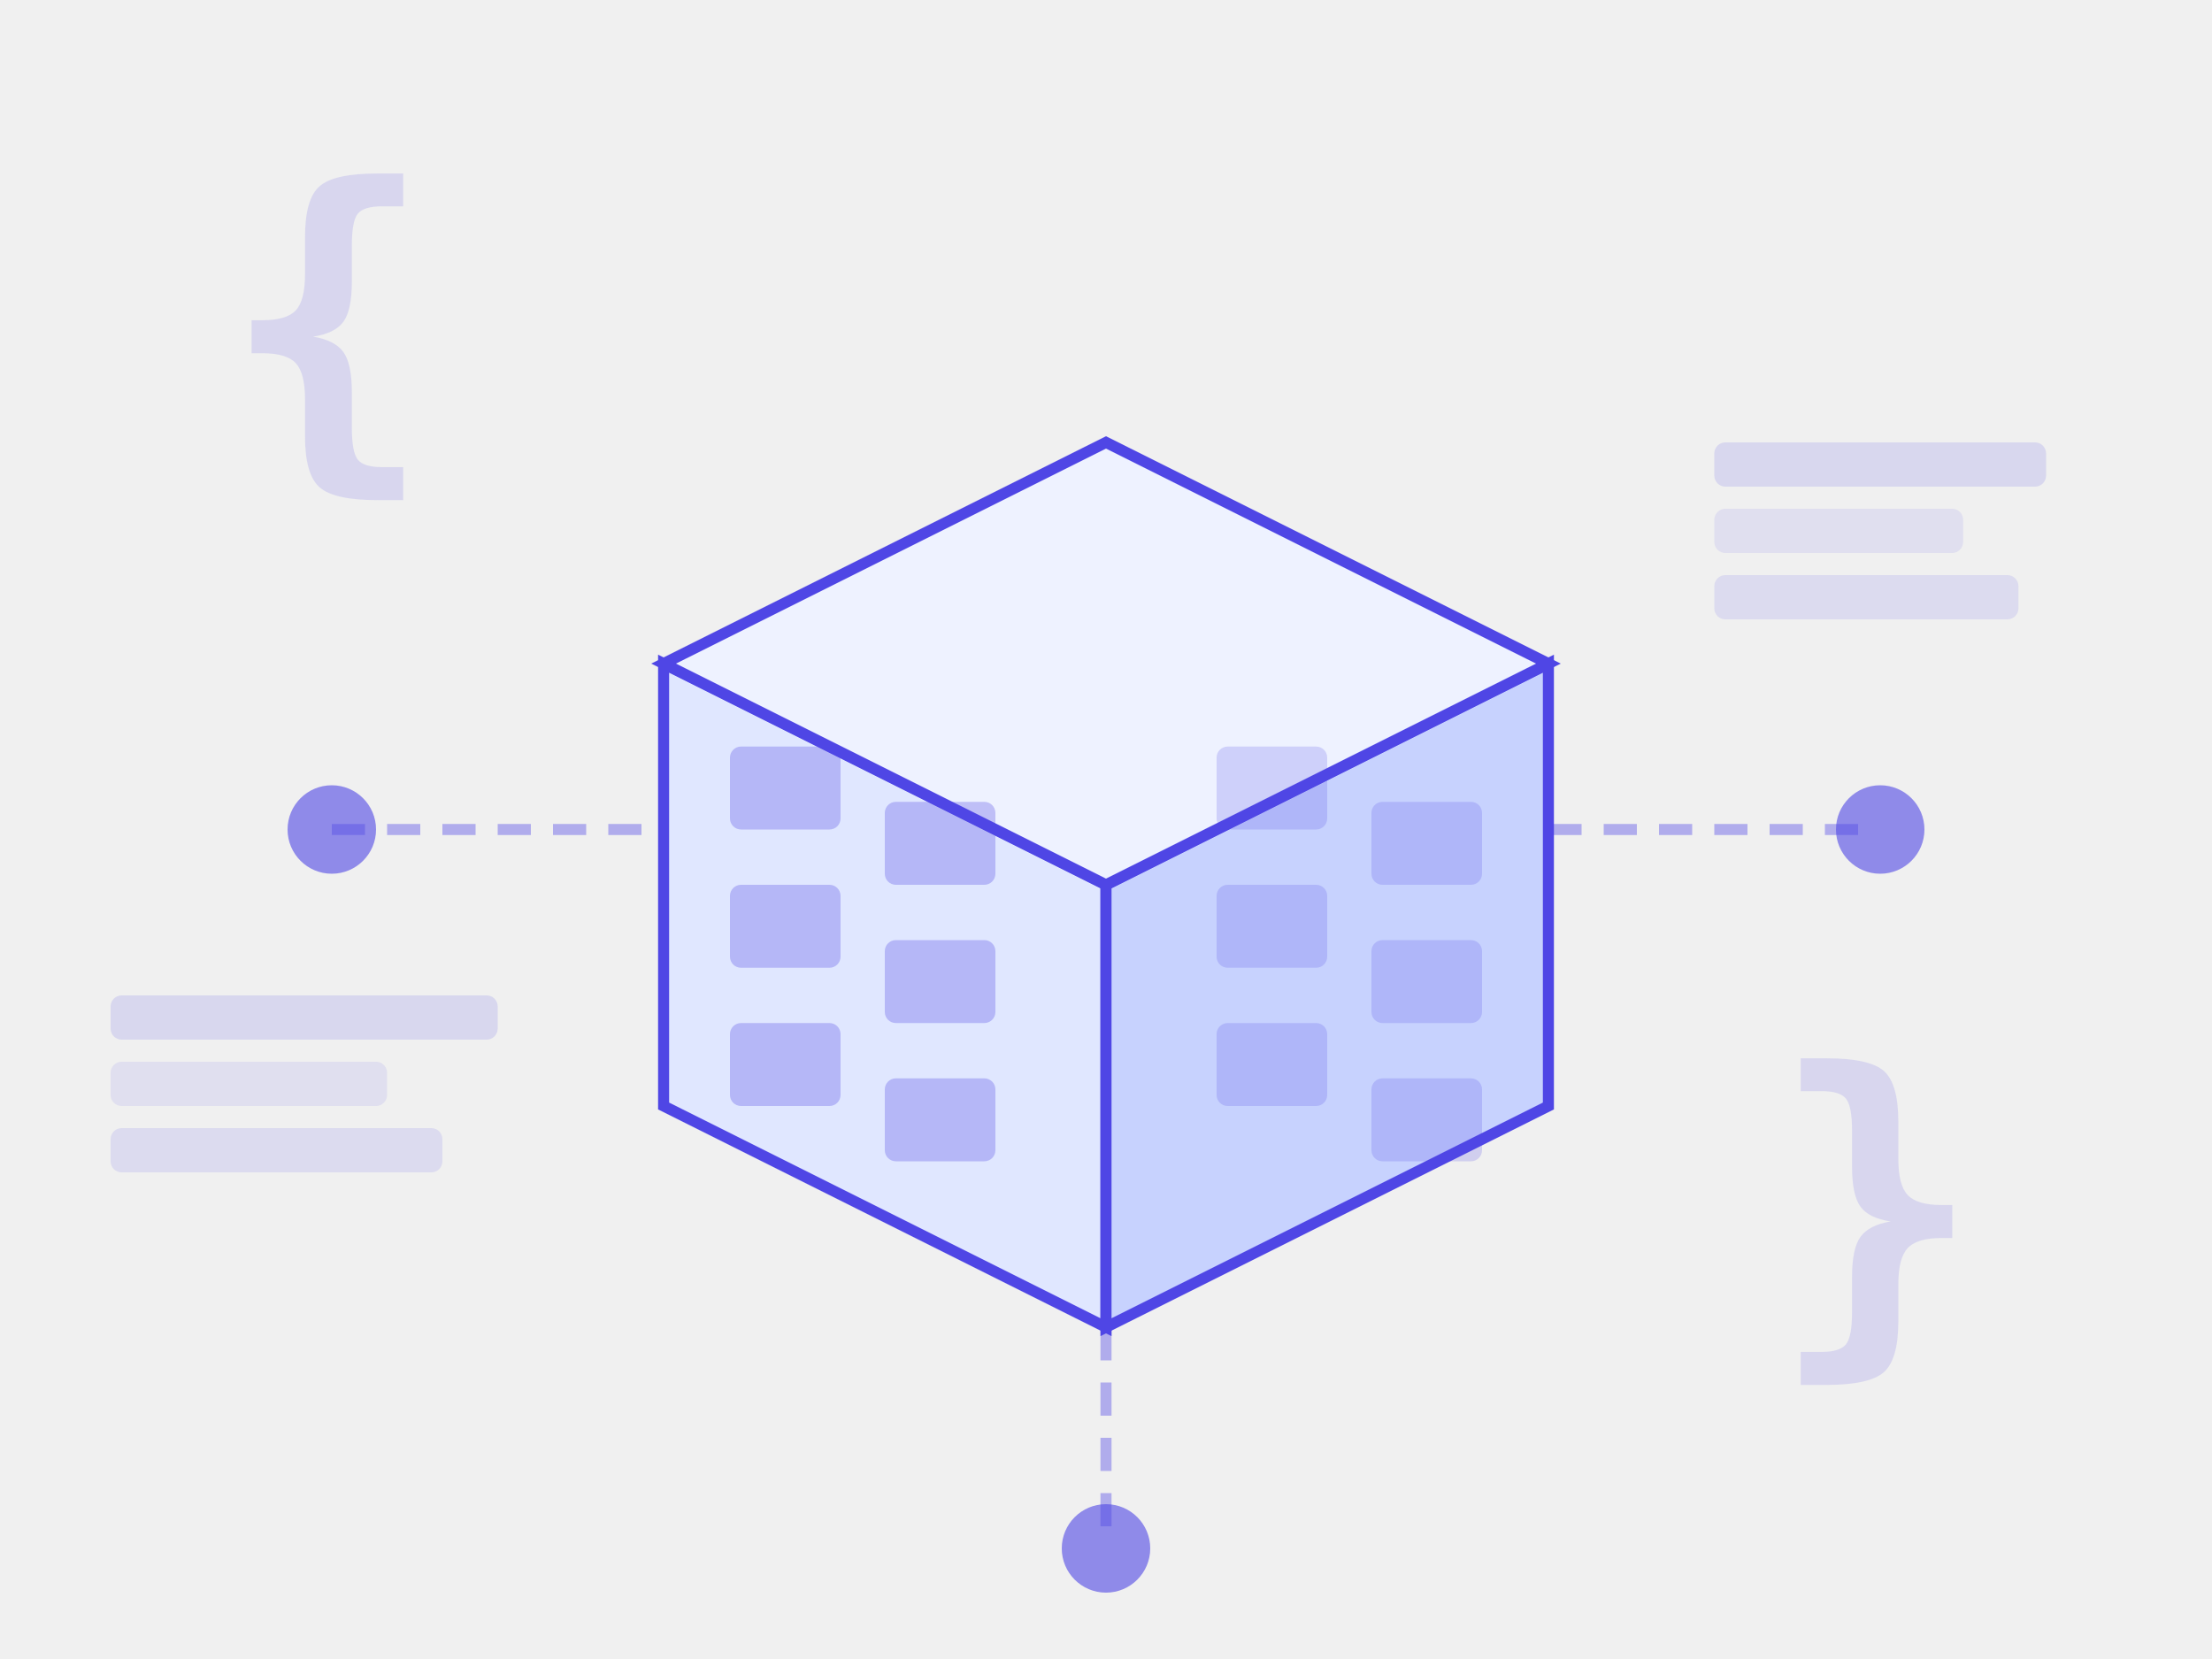
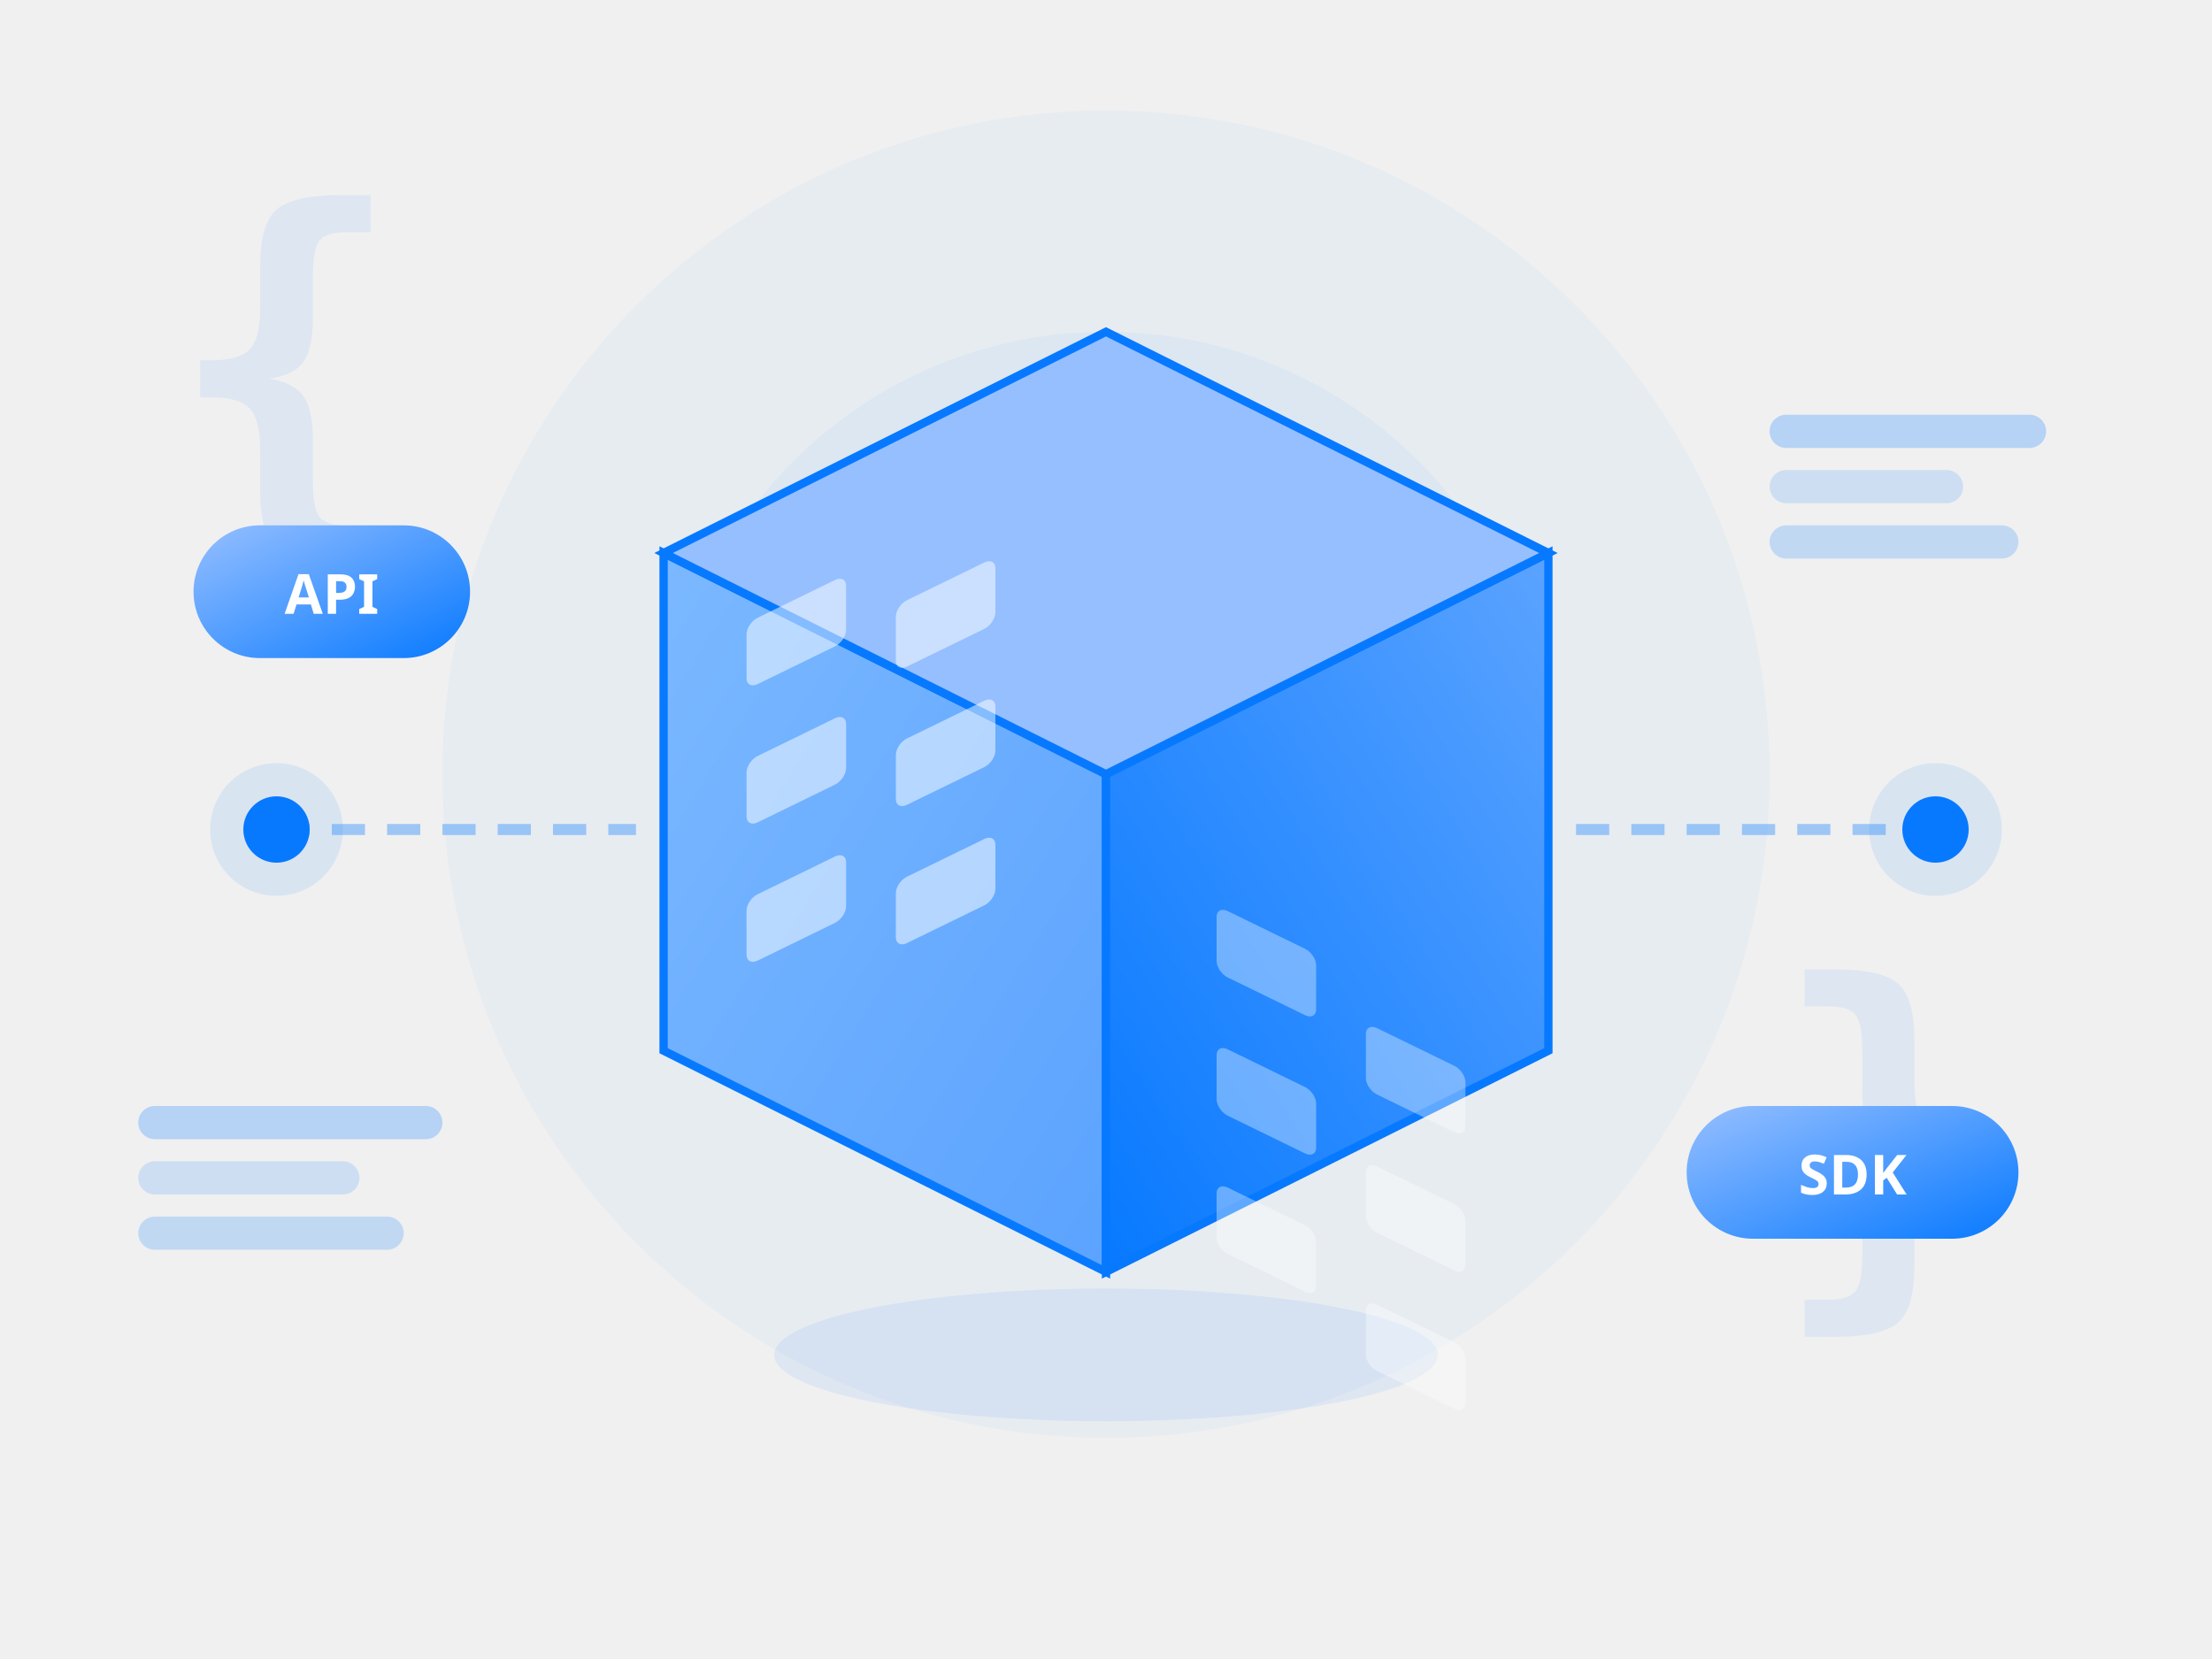
<svg xmlns="http://www.w3.org/2000/svg" viewBox="0 0 400 300" fill="none">
-   <text x="40" y="80" font-family="monospace" font-size="64" font-weight="bold" fill="#4F46E5" opacity="0.15">{</text>
-   <text x="320" y="240" font-family="monospace" font-size="64" font-weight="bold" fill="#4F46E5" opacity="0.15">}</text>
-   <g transform="translate(120, 60)">
-     <path d="M80 180 L0 140 L0 60 L80 100 Z" fill="#E0E7FF" stroke="#4F46E5" stroke-width="2" />
-     <path d="M80 180 L160 140 L160 60 L80 100 Z" fill="#C7D2FE" stroke="#4F46E5" stroke-width="2" />
-     <path d="M0 60 L80 20 L160 60 L80 100 Z" fill="#EEF2FF" stroke="#4F46E5" stroke-width="2" />
-     <rect x="12" y="75" width="20" height="15" fill="#4F46E5" opacity="0.3" rx="2" />
-     <rect x="12" y="100" width="20" height="15" fill="#4F46E5" opacity="0.3" rx="2" />
-     <rect x="12" y="125" width="20" height="15" fill="#4F46E5" opacity="0.3" rx="2" />
-     <rect x="40" y="85" width="20" height="15" fill="#4F46E5" opacity="0.3" rx="2" />
-     <rect x="40" y="110" width="20" height="15" fill="#4F46E5" opacity="0.3" rx="2" />
-     <rect x="40" y="135" width="20" height="15" fill="#4F46E5" opacity="0.3" rx="2" />
-     <rect x="100" y="75" width="20" height="15" fill="#4F46E5" opacity="0.2" rx="2" />
-     <rect x="100" y="100" width="20" height="15" fill="#4F46E5" opacity="0.2" rx="2" />
-     <rect x="100" y="125" width="20" height="15" fill="#4F46E5" opacity="0.2" rx="2" />
-     <rect x="128" y="85" width="20" height="15" fill="#4F46E5" opacity="0.2" rx="2" />
-     <rect x="128" y="110" width="20" height="15" fill="#4F46E5" opacity="0.2" rx="2" />
-     <rect x="128" y="135" width="20" height="15" fill="#4F46E5" opacity="0.2" rx="2" />
+   <defs>
+     <linearGradient id="flinkerGrad" x1="0%" y1="0%" x2="100%" y2="100%">
+       <stop offset="0%" stop-color="#96BFFF" />
+       <stop offset="100%" stop-color="#0779FF" />
+     </linearGradient>
+     <linearGradient id="buildingLeft" x1="0%" y1="0%" x2="100%" y2="100%">
+       <stop offset="0%" stop-color="#7BB8FF" />
+       <stop offset="100%" stop-color="#5BA3FF" />
+     </linearGradient>
+     <linearGradient id="buildingRight" x1="100%" y1="0%" x2="0%" y2="100%">
+       <stop offset="0%" stop-color="#5BA3FF" />
+       <stop offset="100%" stop-color="#0779FF" />
+     </linearGradient>
+   </defs>
+   <circle cx="200" cy="140" r="120" fill="#0779FF" opacity="0.04" />
+   <circle cx="200" cy="140" r="80" fill="#0779FF" opacity="0.05" />
+   <text x="30" y="90" font-family="ui-monospace, monospace" font-size="72" font-weight="bold" fill="#0779FF" opacity="0.08">{</text>
+   <text x="320" y="230" font-family="ui-monospace, monospace" font-size="72" font-weight="bold" fill="#0779FF" opacity="0.08">}</text>
+   <g transform="translate(120, 50)">
+     <ellipse cx="80" cy="195" rx="60" ry="12" fill="#0779FF" opacity="0.08" />
+     <path d="M80 180 L0 140 L0 50 L80 90 Z" fill="url(#buildingLeft)" stroke="#0779FF" stroke-width="1.5" />
+     <path d="M80 180 L160 140 L160 50 L80 90 Z" fill="url(#buildingRight)" stroke="#0779FF" stroke-width="1.5" />
+     <path d="M0 50 L80 10 L160 50 L80 90 Z" fill="#96BFFF" stroke="#0779FF" stroke-width="1.5" />
+     <g fill="white" opacity="0.5">
+       <rect x="15" y="70" width="18" height="12" rx="2" transform="skewY(-26)" />
+       <rect x="15" y="95" width="18" height="12" rx="2" transform="skewY(-26)" />
+       <rect x="15" y="120" width="18" height="12" rx="2" transform="skewY(-26)" />
+       <rect x="42" y="80" width="18" height="12" rx="2" transform="skewY(-26)" />
+       <rect x="42" y="105" width="18" height="12" rx="2" transform="skewY(-26)" />
+       <rect x="42" y="130" width="18" height="12" rx="2" transform="skewY(-26)" />
+     </g>
+     <g fill="white" opacity="0.35">
+       <rect x="100" y="65" width="18" height="12" rx="2" transform="skewY(26)" />
+       <rect x="100" y="90" width="18" height="12" rx="2" transform="skewY(26)" />
+       <rect x="100" y="115" width="18" height="12" rx="2" transform="skewY(26)" />
+       <rect x="127" y="73" width="18" height="12" rx="2" transform="skewY(26)" />
+       <rect x="127" y="98" width="18" height="12" rx="2" transform="skewY(26)" />
+       <rect x="127" y="123" width="18" height="12" rx="2" transform="skewY(26)" />
+     </g>
  </g>
-   <g stroke="#4F46E5" stroke-width="2" stroke-dasharray="6 4" opacity="0.4">
-     <line x1="60" y1="150" x2="120" y2="150" />
-     <line x1="280" y1="150" x2="340" y2="150" />
-     <line x1="200" y1="240" x2="200" y2="280" />
+   <g stroke="#0779FF" stroke-width="2" stroke-dasharray="6 4" opacity="0.35">
+     <line x1="50" y1="150" x2="115" y2="150" />
+     <line x1="285" y1="150" x2="350" y2="150" />
  </g>
-   <circle cx="60" cy="150" r="8" fill="#4F46E5" opacity="0.6" />
-   <circle cx="340" cy="150" r="8" fill="#4F46E5" opacity="0.6" />
-   <circle cx="200" cy="280" r="8" fill="#4F46E5" opacity="0.6" />
-   <g transform="translate(20, 180)" opacity="0.5">
-     <rect width="70" height="8" rx="2" fill="#4F46E5" opacity="0.3" />
-     <rect y="12" width="50" height="8" rx="2" fill="#4F46E5" opacity="0.2" />
-     <rect y="24" width="60" height="8" rx="2" fill="#4F46E5" opacity="0.25" />
+   <g>
+     <circle cx="50" cy="150" r="12" fill="#0779FF" opacity="0.1" />
+     <circle cx="50" cy="150" r="6" fill="#0779FF" />
+     <circle cx="350" cy="150" r="12" fill="#0779FF" opacity="0.1" />
+     <circle cx="350" cy="150" r="6" fill="#0779FF" />
  </g>
-   <g transform="translate(310, 80)" opacity="0.5">
-     <rect width="60" height="8" rx="2" fill="#4F46E5" opacity="0.3" />
-     <rect y="12" width="45" height="8" rx="2" fill="#4F46E5" opacity="0.2" />
-     <rect y="24" width="55" height="8" rx="2" fill="#4F46E5" opacity="0.25" />
+   <g transform="translate(25, 200)">
+     <rect width="55" height="6" rx="3" fill="#0779FF" opacity="0.25" />
+     <rect y="10" width="40" height="6" rx="3" fill="#0779FF" opacity="0.15" />
+     <rect y="20" width="48" height="6" rx="3" fill="#0779FF" opacity="0.2" />
+   </g>
+   <g transform="translate(320, 75)">
+     <rect width="50" height="6" rx="3" fill="#0779FF" opacity="0.25" />
+     <rect y="10" width="35" height="6" rx="3" fill="#0779FF" opacity="0.15" />
+     <rect y="20" width="45" height="6" rx="3" fill="#0779FF" opacity="0.2" />
+   </g>
+   <g transform="translate(305, 200)">
+     <rect x="0" y="0" width="60" height="24" rx="12" fill="url(#flinkerGrad)" />
+     <text x="30" y="16" font-family="system-ui, sans-serif" font-size="10" font-weight="600" fill="white" text-anchor="middle">SDK</text>
+   </g>
+   <g transform="translate(35, 95)">
+     <rect x="0" y="0" width="50" height="24" rx="12" fill="url(#flinkerGrad)" />
+     <text x="25" y="16" font-family="system-ui, sans-serif" font-size="10" font-weight="600" fill="white" text-anchor="middle">API</text>
  </g>
</svg>
